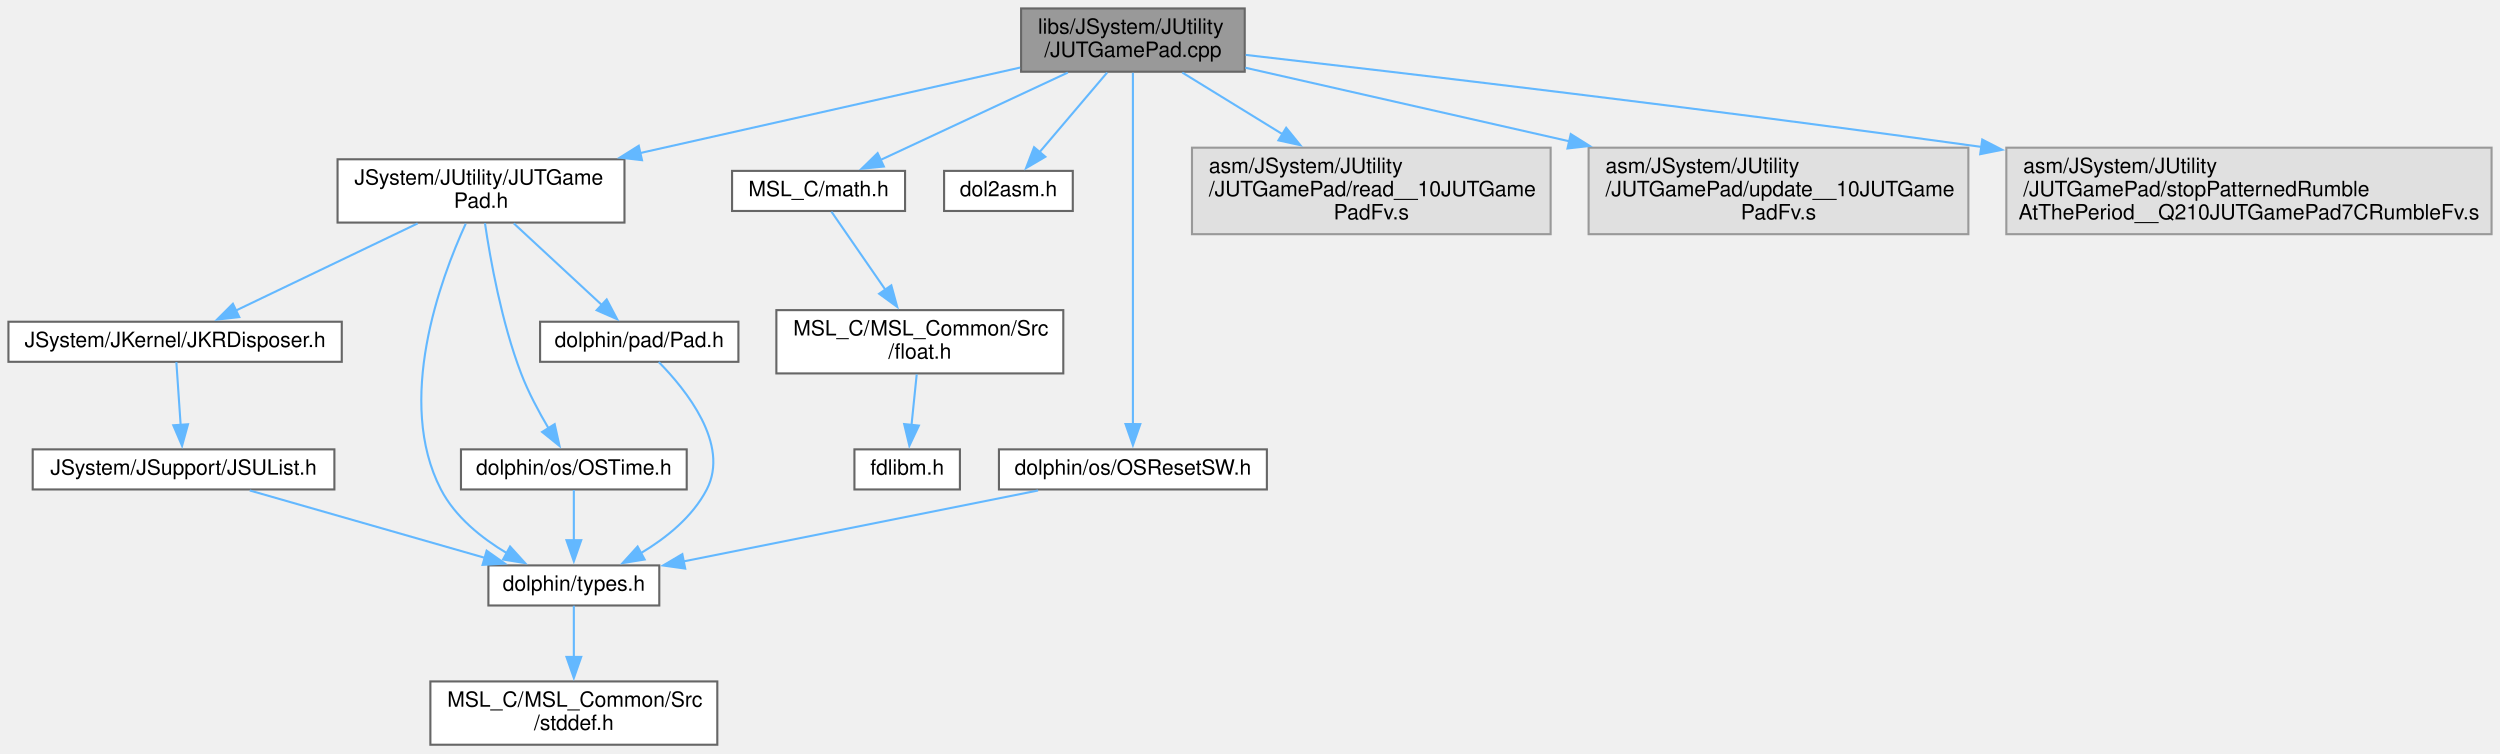
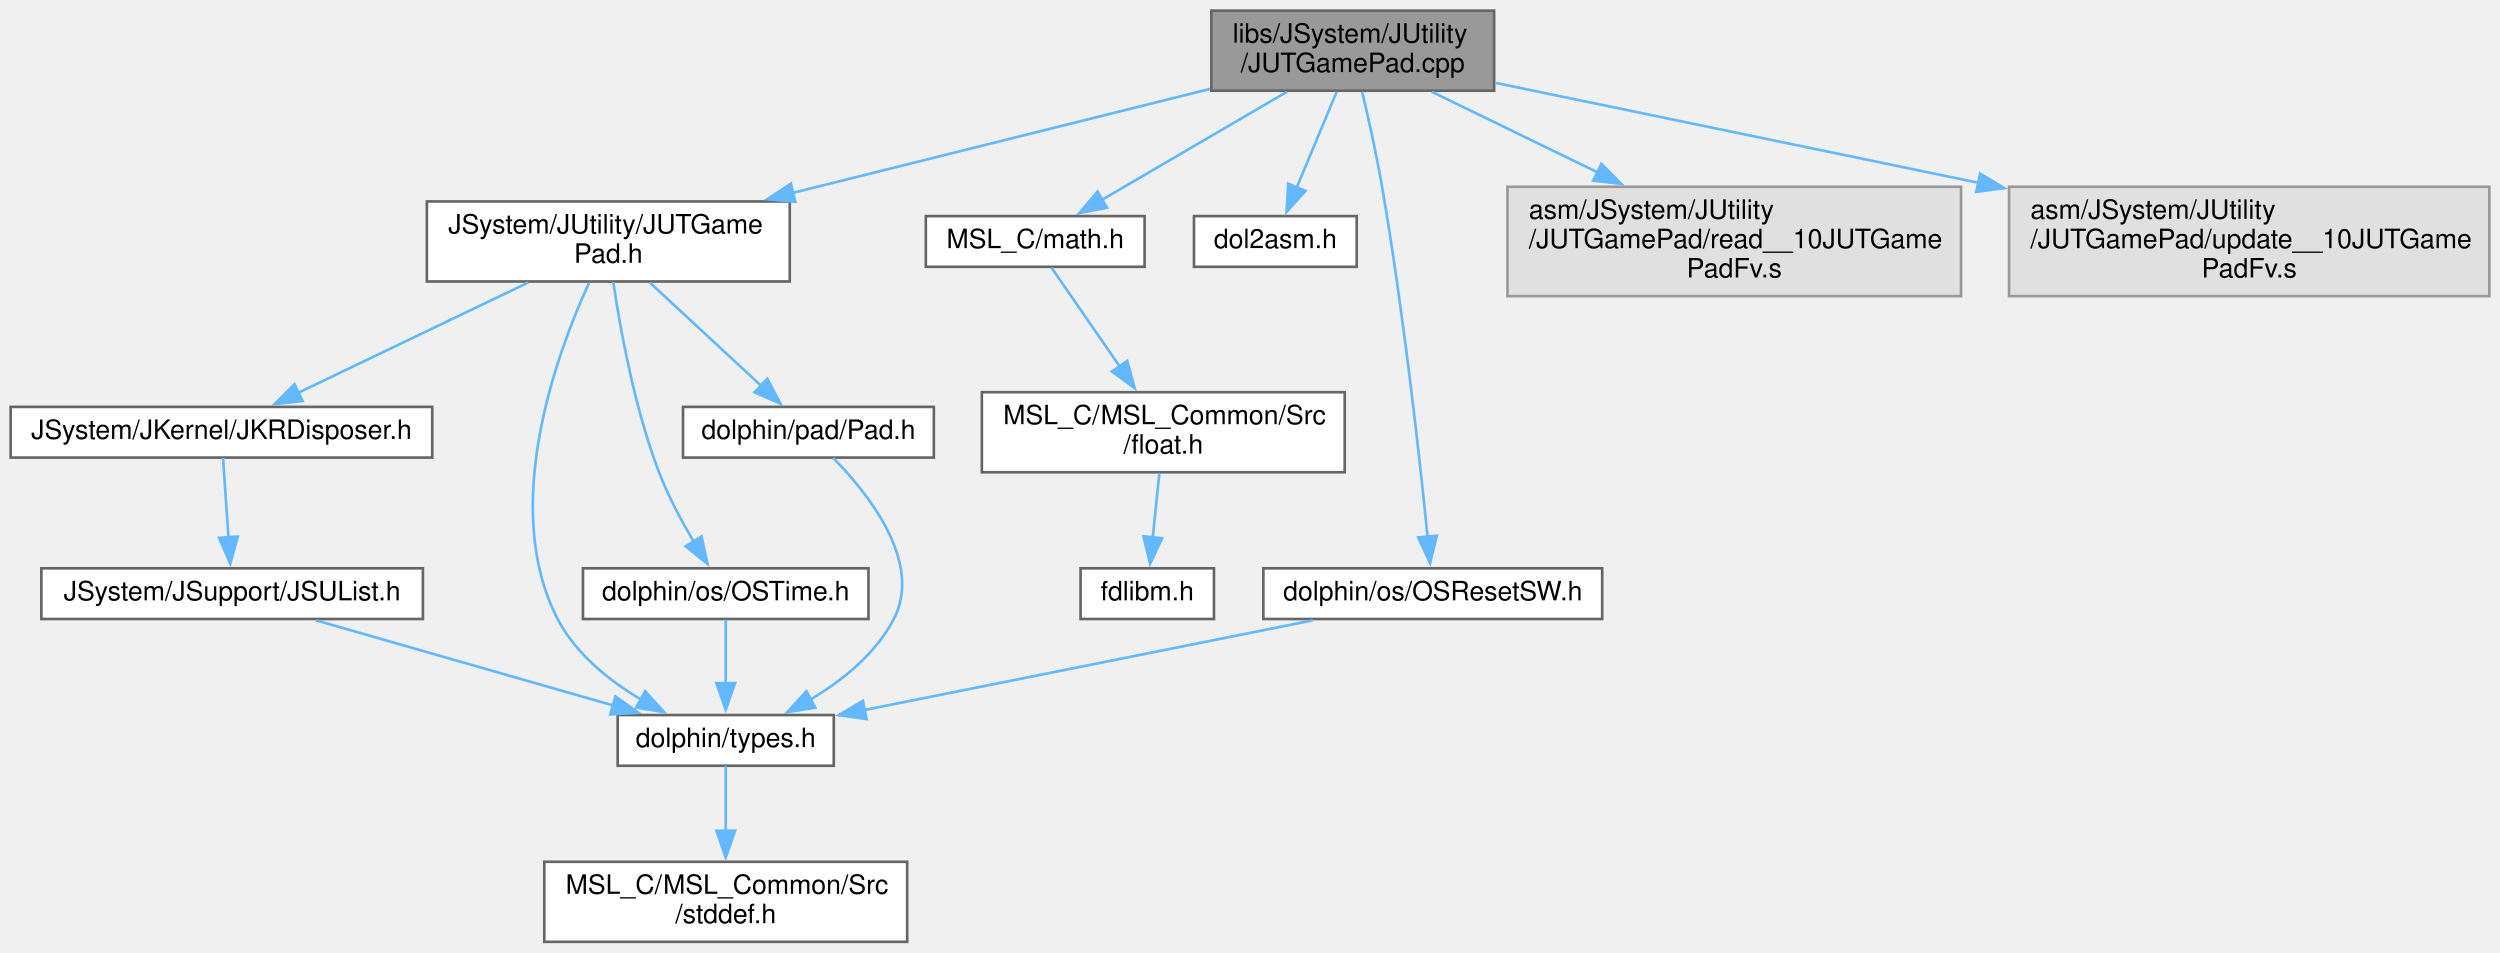
- <svg xmlns="http://www.w3.org/2000/svg" xmlns:xlink="http://www.w3.org/1999/xlink" width="1185pt" height="357pt" viewBox="0.00 0.00 1185.00 357.00">
+ <svg xmlns="http://www.w3.org/2000/svg" xmlns:xlink="http://www.w3.org/1999/xlink" width="937pt" height="357pt" viewBox="0.00 0.00 937.00 357.00">
  <g id="graph0" class="graph" transform="scale(1 1) rotate(0) translate(4 353)">
    <g id="node1" class="node">
      <g id="a_node1">
        <a xlink:title=" ">
-           <polygon fill="#999999" stroke="#666666" points="586,-349 480,-349 480,-319 586,-319 586,-349" />
-           <text text-anchor="start" x="488" y="-337" font-family="Helvetica,sans-Serif" font-size="10.00">libs/JSystem/JUtility</text>
-           <text text-anchor="middle" x="533" y="-326" font-family="Helvetica,sans-Serif" font-size="10.00">/JUTGamePad.cpp</text>
+           <polygon fill="#999999" stroke="#666666" points="556,-349 450,-349 450,-319 556,-319 556,-349" />
+           <text text-anchor="start" x="458" y="-337" font-family="Helvetica,sans-Serif" font-size="10.00">libs/JSystem/JUtility</text>
+           <text text-anchor="middle" x="503" y="-326" font-family="Helvetica,sans-Serif" font-size="10.00">/JUTGamePad.cpp</text>
        </a>
      </g>
    </g>
    <g id="node2" class="node">
      <g id="a_node2">
        <a xlink:href="JUTGamePad_8h.html" target="_top" xlink:title=" ">
          <polygon fill="white" stroke="#666666" points="292,-277.5 156,-277.5 156,-247.5 292,-247.5 292,-277.5" />
          <text text-anchor="start" x="164" y="-265.5" font-family="Helvetica,sans-Serif" font-size="10.00">JSystem/JUtility/JUTGame</text>
          <text text-anchor="middle" x="224" y="-254.5" font-family="Helvetica,sans-Serif" font-size="10.00">Pad.h</text>
        </a>
      </g>
    </g>
    <g id="edge1" class="edge">
-       <path fill="none" stroke="#63b8ff" d="M479.53,-320.97C429.73,-309.77 355,-292.97 299.2,-280.41" />
-       <polygon fill="#63b8ff" stroke="#63b8ff" points="300.31,-277.08 289.79,-278.3 298.77,-283.91 300.31,-277.08" />
+       <path fill="none" stroke="#63b8ff" d="M449.54,-319.68C405.06,-308.6 341.44,-292.75 293.1,-280.71" />
+       <polygon fill="#63b8ff" stroke="#63b8ff" points="294.11,-277.36 283.56,-278.34 292.42,-284.15 294.11,-277.36" />
    </g>
    <g id="node9" class="node">
      <g id="a_node9">
        <a xlink:href="math_8h.html" target="_top" xlink:title=" ">
          <polygon fill="white" stroke="#666666" points="425,-272 343,-272 343,-253 425,-253 425,-272" />
          <text text-anchor="middle" x="384" y="-260" font-family="Helvetica,sans-Serif" font-size="10.00">MSL_C/math.h</text>
        </a>
      </g>
    </g>
    <g id="edge11" class="edge">
-       <path fill="none" stroke="#63b8ff" d="M502.13,-318.6C476.02,-306.42 438.88,-289.1 413.25,-277.14" />
-       <polygon fill="#63b8ff" stroke="#63b8ff" points="414.95,-274.07 404.41,-273.02 411.99,-280.42 414.95,-274.07" />
+       <path fill="none" stroke="#63b8ff" d="M478.34,-318.6C458.05,-306.75 429.42,-290.02 409.03,-278.12" />
+       <polygon fill="#63b8ff" stroke="#63b8ff" points="410.91,-275.16 400.51,-273.14 407.38,-281.21 410.91,-275.16" />
    </g>
    <g id="node12" class="node">
      <g id="a_node12">
        <a xlink:href="dol2asm_8h.html" target="_top" xlink:title=" ">
          <polygon fill="white" stroke="#666666" points="504.5,-272 443.5,-272 443.5,-253 504.5,-253 504.5,-272" />
          <text text-anchor="middle" x="474" y="-260" font-family="Helvetica,sans-Serif" font-size="10.00">dol2asm.h</text>
        </a>
      </g>
    </g>
    <g id="edge14" class="edge">
-       <path fill="none" stroke="#63b8ff" d="M520.78,-318.6C511.4,-307.56 498.43,-292.28 488.53,-280.61" />
-       <polygon fill="#63b8ff" stroke="#63b8ff" points="491.49,-278.69 482.35,-273.33 486.15,-283.22 491.49,-278.69" />
+       <path fill="none" stroke="#63b8ff" d="M496.99,-318.6C492.66,-308.21 486.76,-294.08 482.02,-282.73" />
+       <polygon fill="#63b8ff" stroke="#63b8ff" points="485.29,-281.46 478.2,-273.58 478.83,-284.15 485.29,-281.46" />
    </g>
    <g id="node13" class="node">
      <g id="a_node13">
        <a xlink:href="OSResetSW_8h.html" target="_top" xlink:title=" ">
          <polygon fill="white" stroke="#666666" points="596.5,-140 469.5,-140 469.5,-121 596.5,-121 596.5,-140" />
          <text text-anchor="middle" x="533" y="-128" font-family="Helvetica,sans-Serif" font-size="10.00">dolphin/os/OSResetSW.h</text>
        </a>
      </g>
    </g>
    <g id="edge15" class="edge">
-       <path fill="none" stroke="#63b8ff" d="M533,-318.51C533,-283.17 533,-192.48 533,-151.79" />
-       <polygon fill="#63b8ff" stroke="#63b8ff" points="536.5,-151.98 533,-141.98 529.5,-151.99 536.5,-151.98" />
+       <path fill="none" stroke="#63b8ff" d="M506.53,-318.63C508.88,-308.67 511.92,-295.09 514,-283 522.04,-236.33 528.11,-181.02 531.05,-151.86" />
+       <polygon fill="#63b8ff" stroke="#63b8ff" points="534.53,-152.22 532.02,-141.93 527.56,-151.54 534.53,-152.22" />
    </g>
    <g id="node14" class="node">
      <g id="a_node14">
        <a xlink:title=" ">
          <polygon fill="#e0e0e0" stroke="#999999" points="731,-283 561,-283 561,-242 731,-242 731,-283" />
          <text text-anchor="start" x="569" y="-271" font-family="Helvetica,sans-Serif" font-size="10.00">asm/JSystem/JUtility</text>
          <text text-anchor="start" x="569" y="-260" font-family="Helvetica,sans-Serif" font-size="10.00">/JUTGamePad/read__10JUTGame</text>
          <text text-anchor="middle" x="646" y="-249" font-family="Helvetica,sans-Serif" font-size="10.00">PadFv.s</text>
        </a>
      </g>
    </g>
    <g id="edge17" class="edge">
-       <path fill="none" stroke="#63b8ff" d="M556.41,-318.6C570.12,-310.17 587.83,-299.28 603.89,-289.4" />
-       <polygon fill="#63b8ff" stroke="#63b8ff" points="605.65,-292.43 612.33,-284.21 601.98,-286.47 605.65,-292.43" />
+       <path fill="none" stroke="#63b8ff" d="M532.63,-318.6C550.55,-309.89 573.88,-298.55 594.71,-288.43" />
+       <polygon fill="#63b8ff" stroke="#63b8ff" points="596.2,-291.6 603.66,-284.08 593.14,-285.3 596.2,-291.6" />
    </g>
    <g id="node15" class="node">
      <g id="a_node15">
        <a xlink:title=" ">
          <polygon fill="#e0e0e0" stroke="#999999" points="929,-283 749,-283 749,-242 929,-242 929,-283" />
          <text text-anchor="start" x="757" y="-271" font-family="Helvetica,sans-Serif" font-size="10.00">asm/JSystem/JUtility</text>
          <text text-anchor="start" x="757" y="-260" font-family="Helvetica,sans-Serif" font-size="10.00">/JUTGamePad/update__10JUTGame</text>
          <text text-anchor="middle" x="839" y="-249" font-family="Helvetica,sans-Serif" font-size="10.00">PadFv.s</text>
        </a>
      </g>
    </g>
    <g id="edge18" class="edge">
-       <path fill="none" stroke="#63b8ff" d="M586.3,-320.89C628.58,-311.29 688.84,-297.61 739.91,-286.01" />
-       <polygon fill="#63b8ff" stroke="#63b8ff" points="740.54,-289.45 749.52,-283.82 738.99,-282.63 740.54,-289.45" />
-     </g>
-     <g id="node16" class="node">
-       <g id="a_node16">
-         <a xlink:title=" ">
-           <polygon fill="#e0e0e0" stroke="#999999" points="1177,-283 947,-283 947,-242 1177,-242 1177,-283" />
-           <text text-anchor="start" x="955" y="-271" font-family="Helvetica,sans-Serif" font-size="10.00">asm/JSystem/JUtility</text>
-           <text text-anchor="start" x="955" y="-260" font-family="Helvetica,sans-Serif" font-size="10.00">/JUTGamePad/stopPatternedRumble</text>
-           <text text-anchor="middle" x="1062" y="-249" font-family="Helvetica,sans-Serif" font-size="10.00">AtThePeriod__Q210JUTGamePad7CRumbleFv.s</text>
-         </a>
-       </g>
-     </g>
-     <g id="edge19" class="edge">
-       <path fill="none" stroke="#63b8ff" d="M586.47,-326.97C661.91,-318.34 804.19,-301.59 935.47,-283.33" />
-       <polygon fill="#63b8ff" stroke="#63b8ff" points="935.59,-286.85 945.01,-282 934.62,-279.92 935.59,-286.85" />
+       <path fill="none" stroke="#63b8ff" d="M556.24,-321.99C604.84,-311.93 677.99,-296.8 737.71,-284.45" />
+       <polygon fill="#63b8ff" stroke="#63b8ff" points="738.13,-287.94 747.22,-282.49 736.71,-281.08 738.13,-287.94" />
    </g>
    <g id="node3" class="node">
      <g id="a_node3">
        <a xlink:href="JKRDisposer_8h.html" target="_top" xlink:title=" ">
          <polygon fill="white" stroke="#666666" points="158,-200.5 0,-200.5 0,-181.5 158,-181.5 158,-200.5" />
          <text text-anchor="middle" x="79" y="-188.5" font-family="Helvetica,sans-Serif" font-size="10.00">JSystem/JKernel/JKRDisposer.h</text>
        </a>
      </g>
    </g>
    <g id="edge2" class="edge">
      <path fill="none" stroke="#63b8ff" d="M193.96,-247.1C168.67,-234.98 132.73,-217.75 107.8,-205.8" />
      <polygon fill="#63b8ff" stroke="#63b8ff" points="109.42,-202.7 98.89,-201.53 106.39,-209.01 109.42,-202.7" />
    </g>
    <g id="node5" class="node">
      <g id="a_node5">
        <a xlink:href="types_8h.html" target="_top" xlink:title=" ">
          <polygon fill="white" stroke="#666666" points="308.5,-85 227.5,-85 227.5,-66 308.5,-66 308.5,-85" />
          <text text-anchor="middle" x="268" y="-73" font-family="Helvetica,sans-Serif" font-size="10.00">dolphin/types.h</text>
        </a>
      </g>
    </g>
    <g id="edge10" class="edge">
      <path fill="none" stroke="#63b8ff" d="M216.77,-247C204.6,-220.41 183.38,-162.75 205,-121 211.74,-107.99 224.22,-97.98 236.3,-90.77" />
      <polygon fill="#63b8ff" stroke="#63b8ff" points="237.78,-93.95 244.9,-86.1 234.44,-87.8 237.78,-93.95" />
    </g>
    <g id="node7" class="node">
      <g id="a_node7">
        <a xlink:href="OSTime_8h.html" target="_top" xlink:title=" ">
          <polygon fill="white" stroke="#666666" points="321.5,-140 214.5,-140 214.5,-121 321.5,-121 321.5,-140" />
          <text text-anchor="middle" x="268" y="-128" font-family="Helvetica,sans-Serif" font-size="10.00">dolphin/os/OSTime.h</text>
        </a>
      </g>
    </g>
    <g id="edge6" class="edge">
      <path fill="none" stroke="#63b8ff" d="M225.87,-247.21C228.42,-229.93 233.77,-200.14 243,-176 246.4,-167.11 251.35,-157.85 255.94,-150.09" />
      <polygon fill="#63b8ff" stroke="#63b8ff" points="258.91,-151.95 261.21,-141.61 252.96,-148.25 258.91,-151.95" />
    </g>
    <g id="node8" class="node">
      <g id="a_node8">
        <a xlink:href="Pad_8h.html" target="_top" xlink:title=" ">
          <polygon fill="white" stroke="#666666" points="346,-200.5 252,-200.5 252,-181.5 346,-181.5 346,-200.5" />
          <text text-anchor="middle" x="299" y="-188.5" font-family="Helvetica,sans-Serif" font-size="10.00">dolphin/pad/Pad.h</text>
        </a>
      </g>
    </g>
    <g id="edge8" class="edge">
      <path fill="none" stroke="#63b8ff" d="M239.54,-247.1C251.69,-235.84 268.6,-220.17 281.28,-208.42" />
      <polygon fill="#63b8ff" stroke="#63b8ff" points="283.57,-211.07 288.52,-201.71 278.81,-205.94 283.57,-211.07" />
    </g>
    <g id="node4" class="node">
      <g id="a_node4">
        <a xlink:href="JSUList_8h.html" target="_top" xlink:title=" ">
          <polygon fill="white" stroke="#666666" points="154.5,-140 11.5,-140 11.5,-121 154.5,-121 154.5,-140" />
          <text text-anchor="middle" x="83" y="-128" font-family="Helvetica,sans-Serif" font-size="10.00">JSystem/JSupport/JSUList.h</text>
        </a>
      </g>
    </g>
    <g id="edge3" class="edge">
      <path fill="none" stroke="#63b8ff" d="M79.59,-181.37C80.13,-173.5 80.94,-161.6 81.64,-151.39" />
      <polygon fill="#63b8ff" stroke="#63b8ff" points="85.11,-151.89 82.3,-141.68 78.13,-151.42 85.11,-151.89" />
    </g>
    <g id="edge4" class="edge">
      <path fill="none" stroke="#63b8ff" d="M114.38,-120.51C145.04,-111.73 191.91,-98.3 225.81,-88.59" />
      <polygon fill="#63b8ff" stroke="#63b8ff" points="226.67,-91.98 235.32,-85.86 224.74,-85.25 226.67,-91.98" />
    </g>
    <g id="node6" class="node">
      <g id="a_node6">
        <a xlink:href="stddef_8h.html" target="_top" xlink:title=" ">
          <polygon fill="white" stroke="#666666" points="336,-30 200,-30 200,0 336,0 336,-30" />
          <text text-anchor="start" x="208" y="-18" font-family="Helvetica,sans-Serif" font-size="10.00">MSL_C/MSL_Common/Src</text>
          <text text-anchor="middle" x="268" y="-7" font-family="Helvetica,sans-Serif" font-size="10.00">/stddef.h</text>
        </a>
      </g>
    </g>
    <g id="edge5" class="edge">
      <path fill="none" stroke="#63b8ff" d="M268,-65.87C268,-59.4 268,-50.2 268,-41.45" />
      <polygon fill="#63b8ff" stroke="#63b8ff" points="271.5,-41.63 268,-31.63 264.5,-41.63 271.5,-41.63" />
    </g>
    <g id="edge7" class="edge">
      <path fill="none" stroke="#63b8ff" d="M268,-120.75C268,-114.27 268,-105.16 268,-96.9" />
      <polygon fill="#63b8ff" stroke="#63b8ff" points="271.5,-96.96 268,-86.96 264.5,-96.96 271.5,-96.96" />
    </g>
    <g id="edge9" class="edge">
      <path fill="none" stroke="#63b8ff" d="M308.25,-181.39C321.22,-168.21 342.05,-142.34 331,-121 324.26,-107.99 311.78,-97.98 299.7,-90.77" />
      <polygon fill="#63b8ff" stroke="#63b8ff" points="301.56,-87.8 291.1,-86.1 298.22,-93.95 301.56,-87.8" />
    </g>
    <g id="node10" class="node">
      <g id="a_node10">
        <a xlink:href="MSL__Common_2Src_2float_8h.html" target="_top" xlink:title=" ">
          <polygon fill="white" stroke="#666666" points="500,-206 364,-206 364,-176 500,-176 500,-206" />
          <text text-anchor="start" x="372" y="-194" font-family="Helvetica,sans-Serif" font-size="10.00">MSL_C/MSL_Common/Src</text>
          <text text-anchor="middle" x="432" y="-183" font-family="Helvetica,sans-Serif" font-size="10.00">/float.h</text>
        </a>
      </g>
    </g>
    <g id="edge12" class="edge">
      <path fill="none" stroke="#63b8ff" d="M390.08,-252.7C396.51,-243.38 406.94,-228.29 415.78,-215.49" />
      <polygon fill="#63b8ff" stroke="#63b8ff" points="418.48,-217.74 421.28,-207.52 412.72,-213.76 418.48,-217.74" />
    </g>
    <g id="node11" class="node">
      <g id="a_node11">
        <a xlink:href="fdlibm_8h.html" target="_top" xlink:title=" ">
          <polygon fill="white" stroke="#666666" points="451,-140 401,-140 401,-121 451,-121 451,-140" />
          <text text-anchor="middle" x="426" y="-128" font-family="Helvetica,sans-Serif" font-size="10.00">fdlibm.h</text>
        </a>
      </g>
    </g>
    <g id="edge13" class="edge">
      <path fill="none" stroke="#63b8ff" d="M430.52,-175.54C429.77,-168.26 428.85,-159.31 428.04,-151.39" />
      <polygon fill="#63b8ff" stroke="#63b8ff" points="431.55,-151.27 427.04,-141.68 424.58,-151.99 431.55,-151.27" />
    </g>
    <g id="edge16" class="edge">
      <path fill="none" stroke="#63b8ff" d="M488.05,-120.51C441.47,-111.19 368.76,-96.65 319.8,-86.86" />
      <polygon fill="#63b8ff" stroke="#63b8ff" points="320.79,-83.49 310.3,-84.96 319.42,-90.35 320.79,-83.49" />
    </g>
  </g>
</svg>
